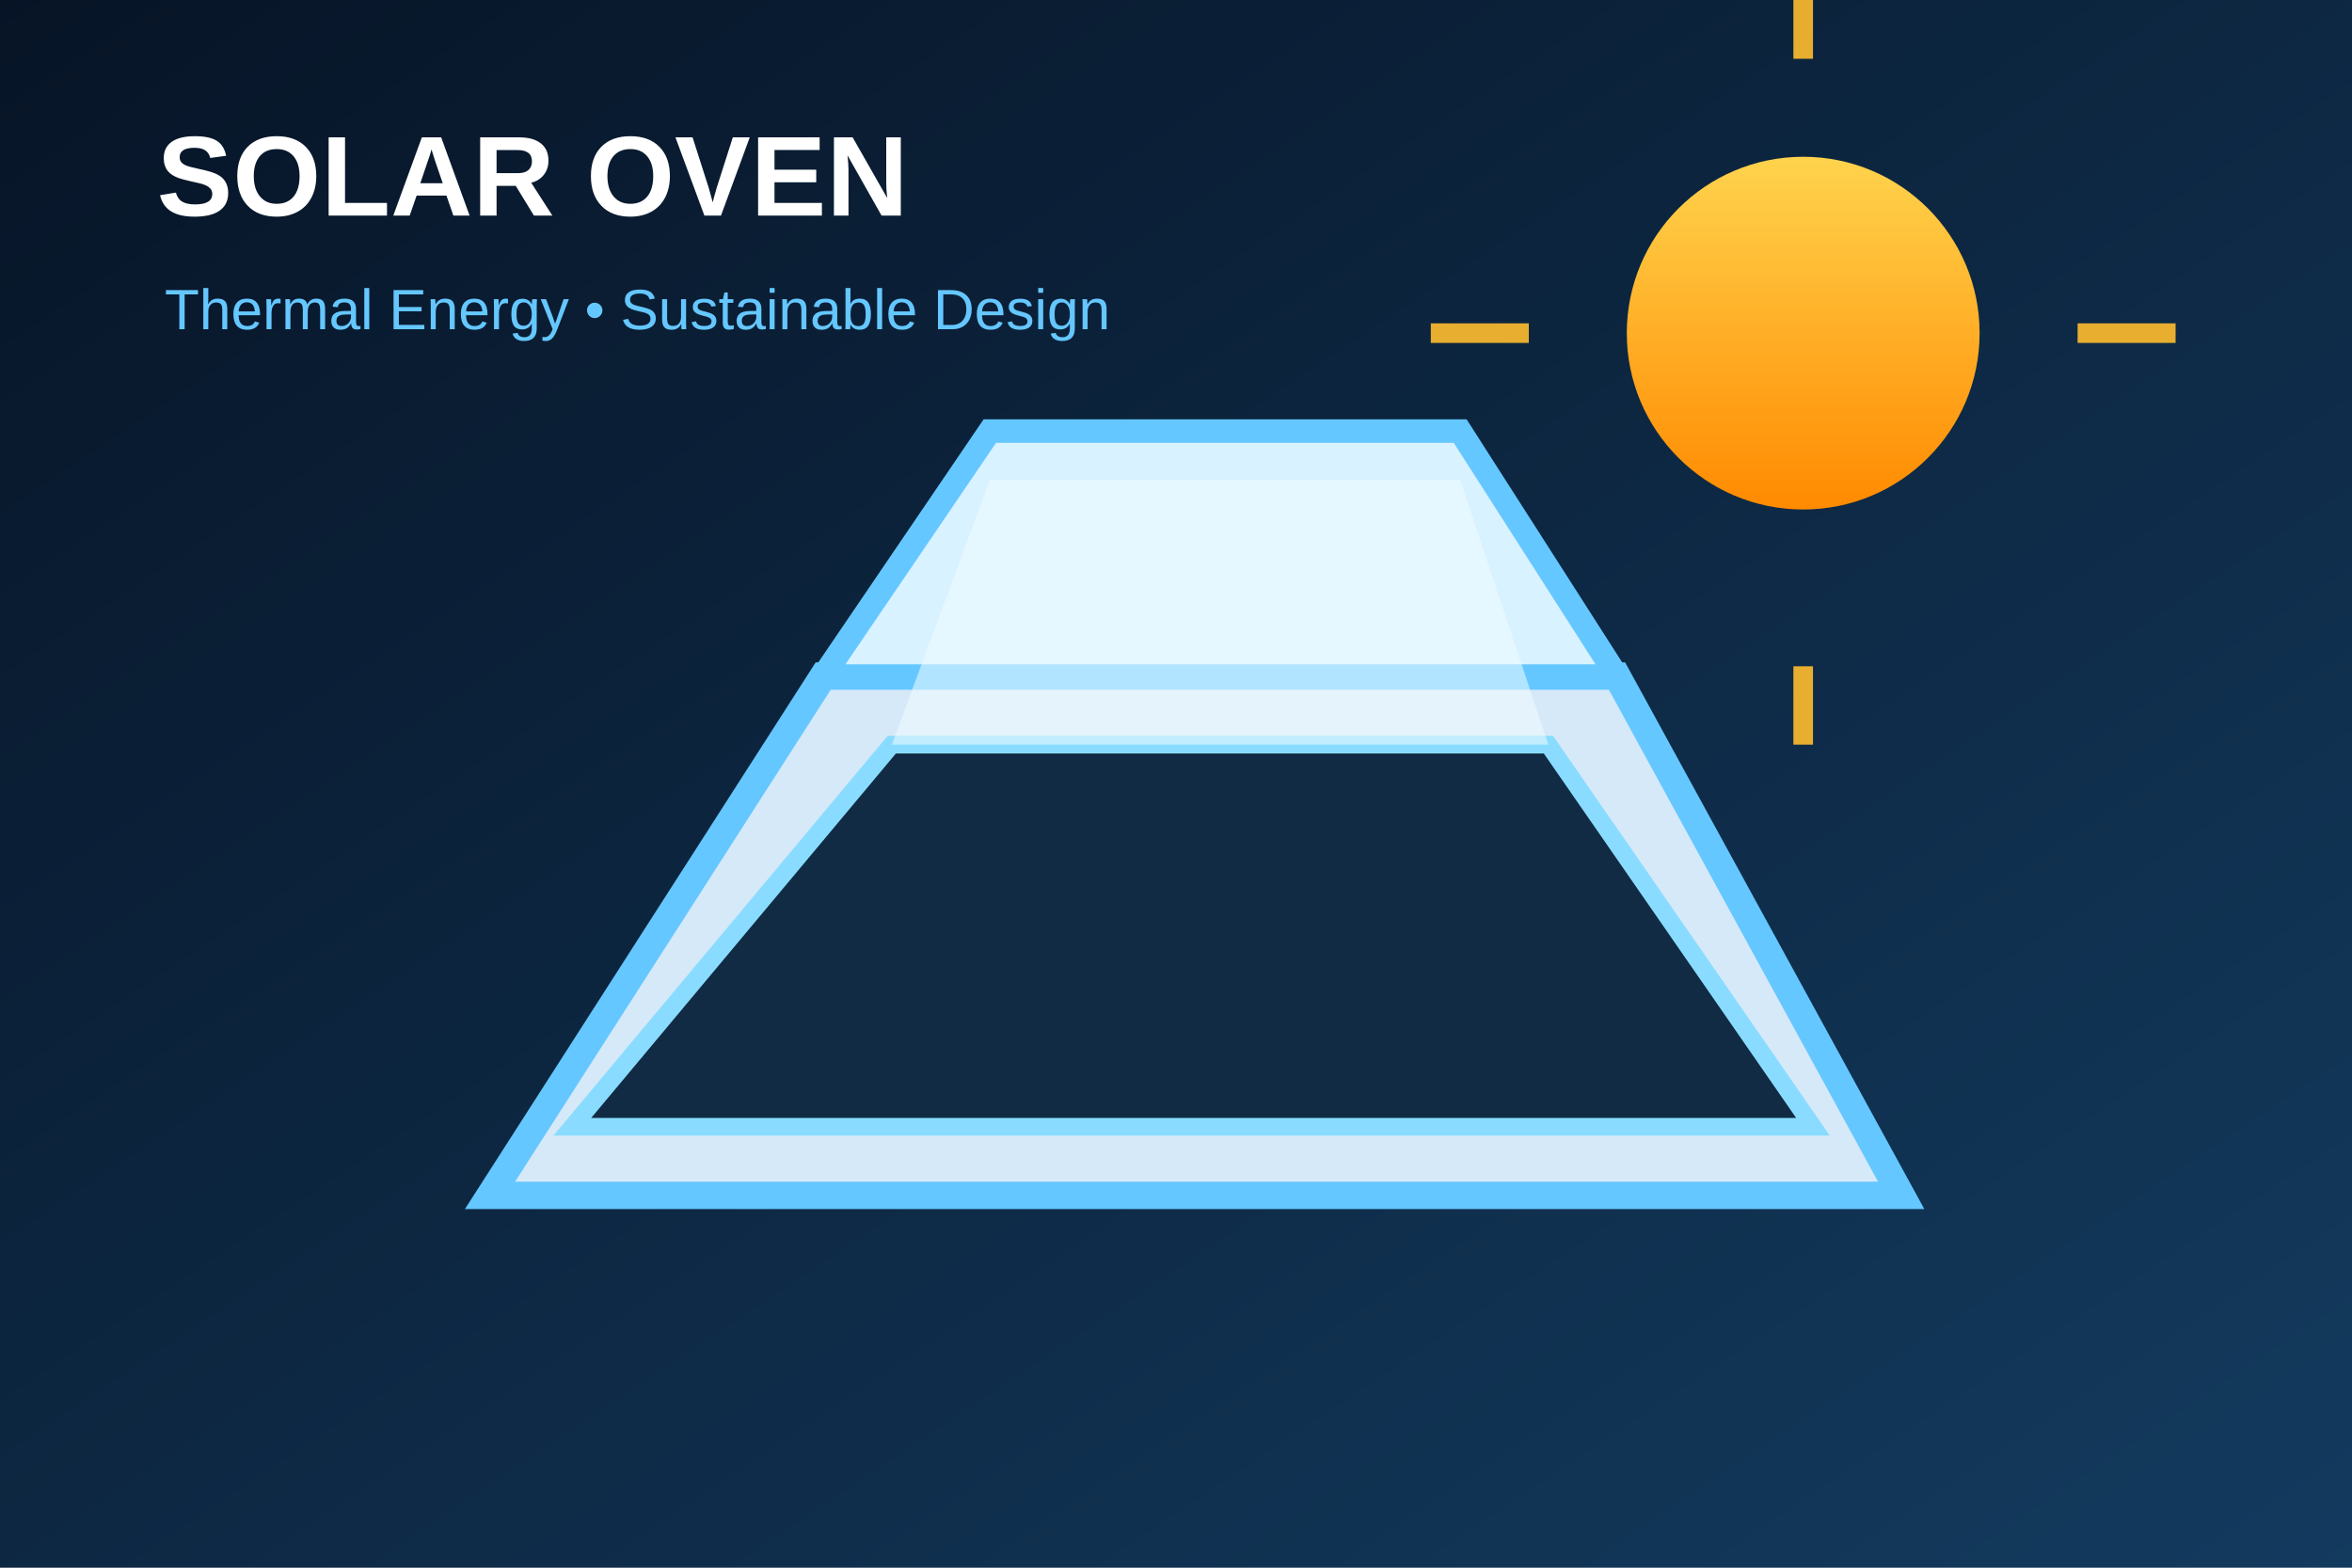
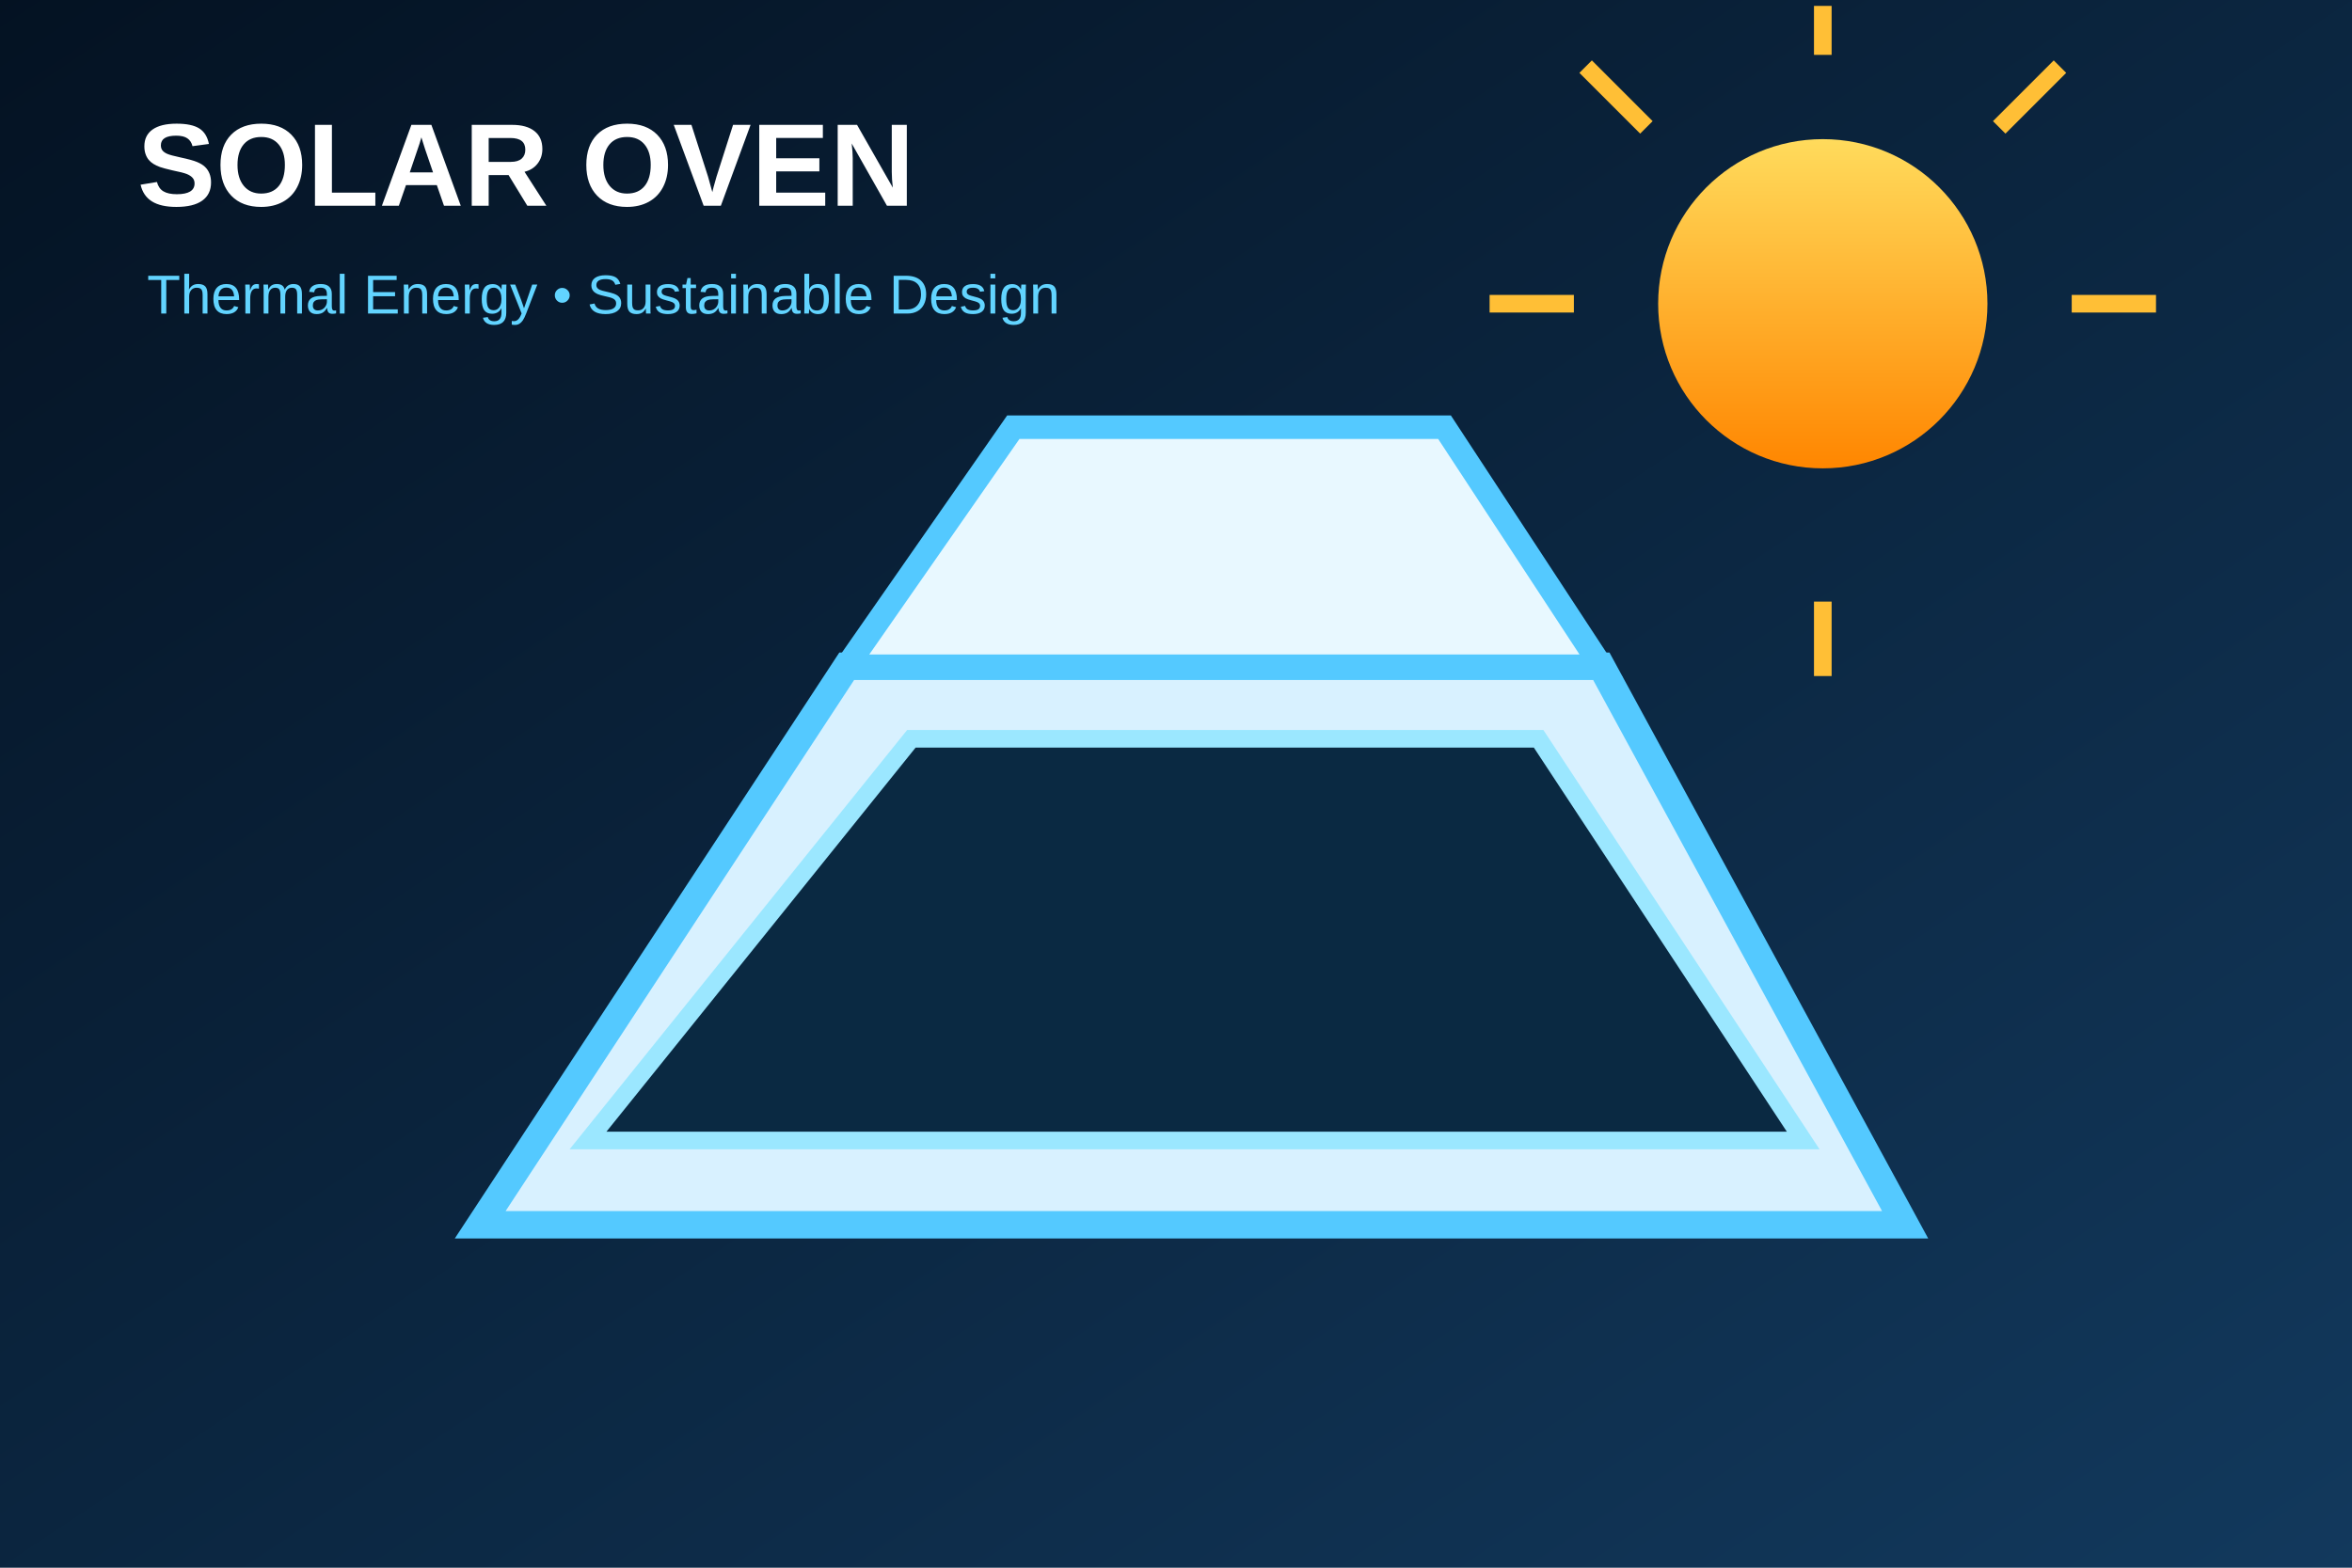
<svg xmlns="http://www.w3.org/2000/svg" width="1200" height="800" viewBox="0 0 1200 800">
  <defs>
-     <linearGradient id="g" x1="0" y1="0" x2="1" y2="1">
-       <stop stop-color="#071426" />
-       <stop offset="1" stop-color="#133b5f" />
+     <linearGradient id="b" x1="0" y1="0" x2="1" y2="1">
+       <stop stop-color="#041222" />
+       <stop offset="1" stop-color="#12395d" />
    </linearGradient>
-     <linearGradient id="sun" x1="0" y1="0" x2="0" y2="1">
-       <stop stop-color="#ffd34d" />
-       <stop offset="1" stop-color="#ff8a00" />
+     <linearGradient id="s" x1="0" y1="0" x2="0" y2="1">
+       <stop stop-color="#ffdb5c" />
+       <stop offset="1" stop-color="#ff8600" />
    </linearGradient>
  </defs>
-   <rect width="1200" height="800" fill="url(#g)" />
-   <circle cx="920" cy="170" r="90" fill="url(#sun)" />
-   <g stroke="#ffbd2e" stroke-width="10" opacity=".9">
-     <line x1="920" y1="30" x2="920" y2="0" />
-     <line x1="920" y1="340" x2="920" y2="380" />
-     <line x1="780" y1="170" x2="730" y2="170" />
-     <line x1="1060" y1="170" x2="1110" y2="170" />
+   <rect width="1200" height="800" fill="url(#b)" />
+   <circle cx="930" cy="155" r="84" fill="url(#s)" />
+   <g stroke="#ffbf36" stroke-width="9">
+     <path d="M930 28v-25M930 307v38M803 155h-43M1057 155h43M840 65l-31-31M1020 65l31-31" />
  </g>
-   <path d="M250 610 L420 345 L825 345 L970 610 Z" fill="#d6e9f8" stroke="#65c7ff" stroke-width="14" />
-   <path d="M420 345 L505 220 L745 220 L825 345 Z" fill="#d9f2ff" stroke="#65c7ff" stroke-width="12" />
-   <path d="M292 575 L455 380 L790 380 L925 575 Z" fill="#102b43" stroke="#89dcff" stroke-width="9" />
-   <path d="M455 380 L505 245 L745 245 L790 380 Z" fill="#eefbff" opacity=".55" />
-   <text x="80" y="110" fill="#fff" font-family="Arial" font-size="58" font-weight="700">SOLAR OVEN</text>
-   <text x="84" y="168" fill="#65c7ff" font-family="Arial" font-size="29">Thermal Energy • Sustainable Design</text>
+   <path d="M245 625 432 340h385l155 285Z" fill="#d8f1ff" stroke="#54c9ff" stroke-width="14" />
+   <path d="m432 340 85-122h220l80 122Z" fill="#e8f8ff" stroke="#54c9ff" stroke-width="12" />
+   <path d="m300 582 165-205h320l135 205Z" fill="#0a2942" stroke="#9be7ff" stroke-width="9" />
+   <text x="70" y="105" fill="#fff" font-family="Arial" font-size="60" font-weight="700">SOLAR OVEN</text>
+   <text x="75" y="160" fill="#62d4ff" font-family="Arial" font-size="28">Thermal Energy • Sustainable Design</text>
</svg>
